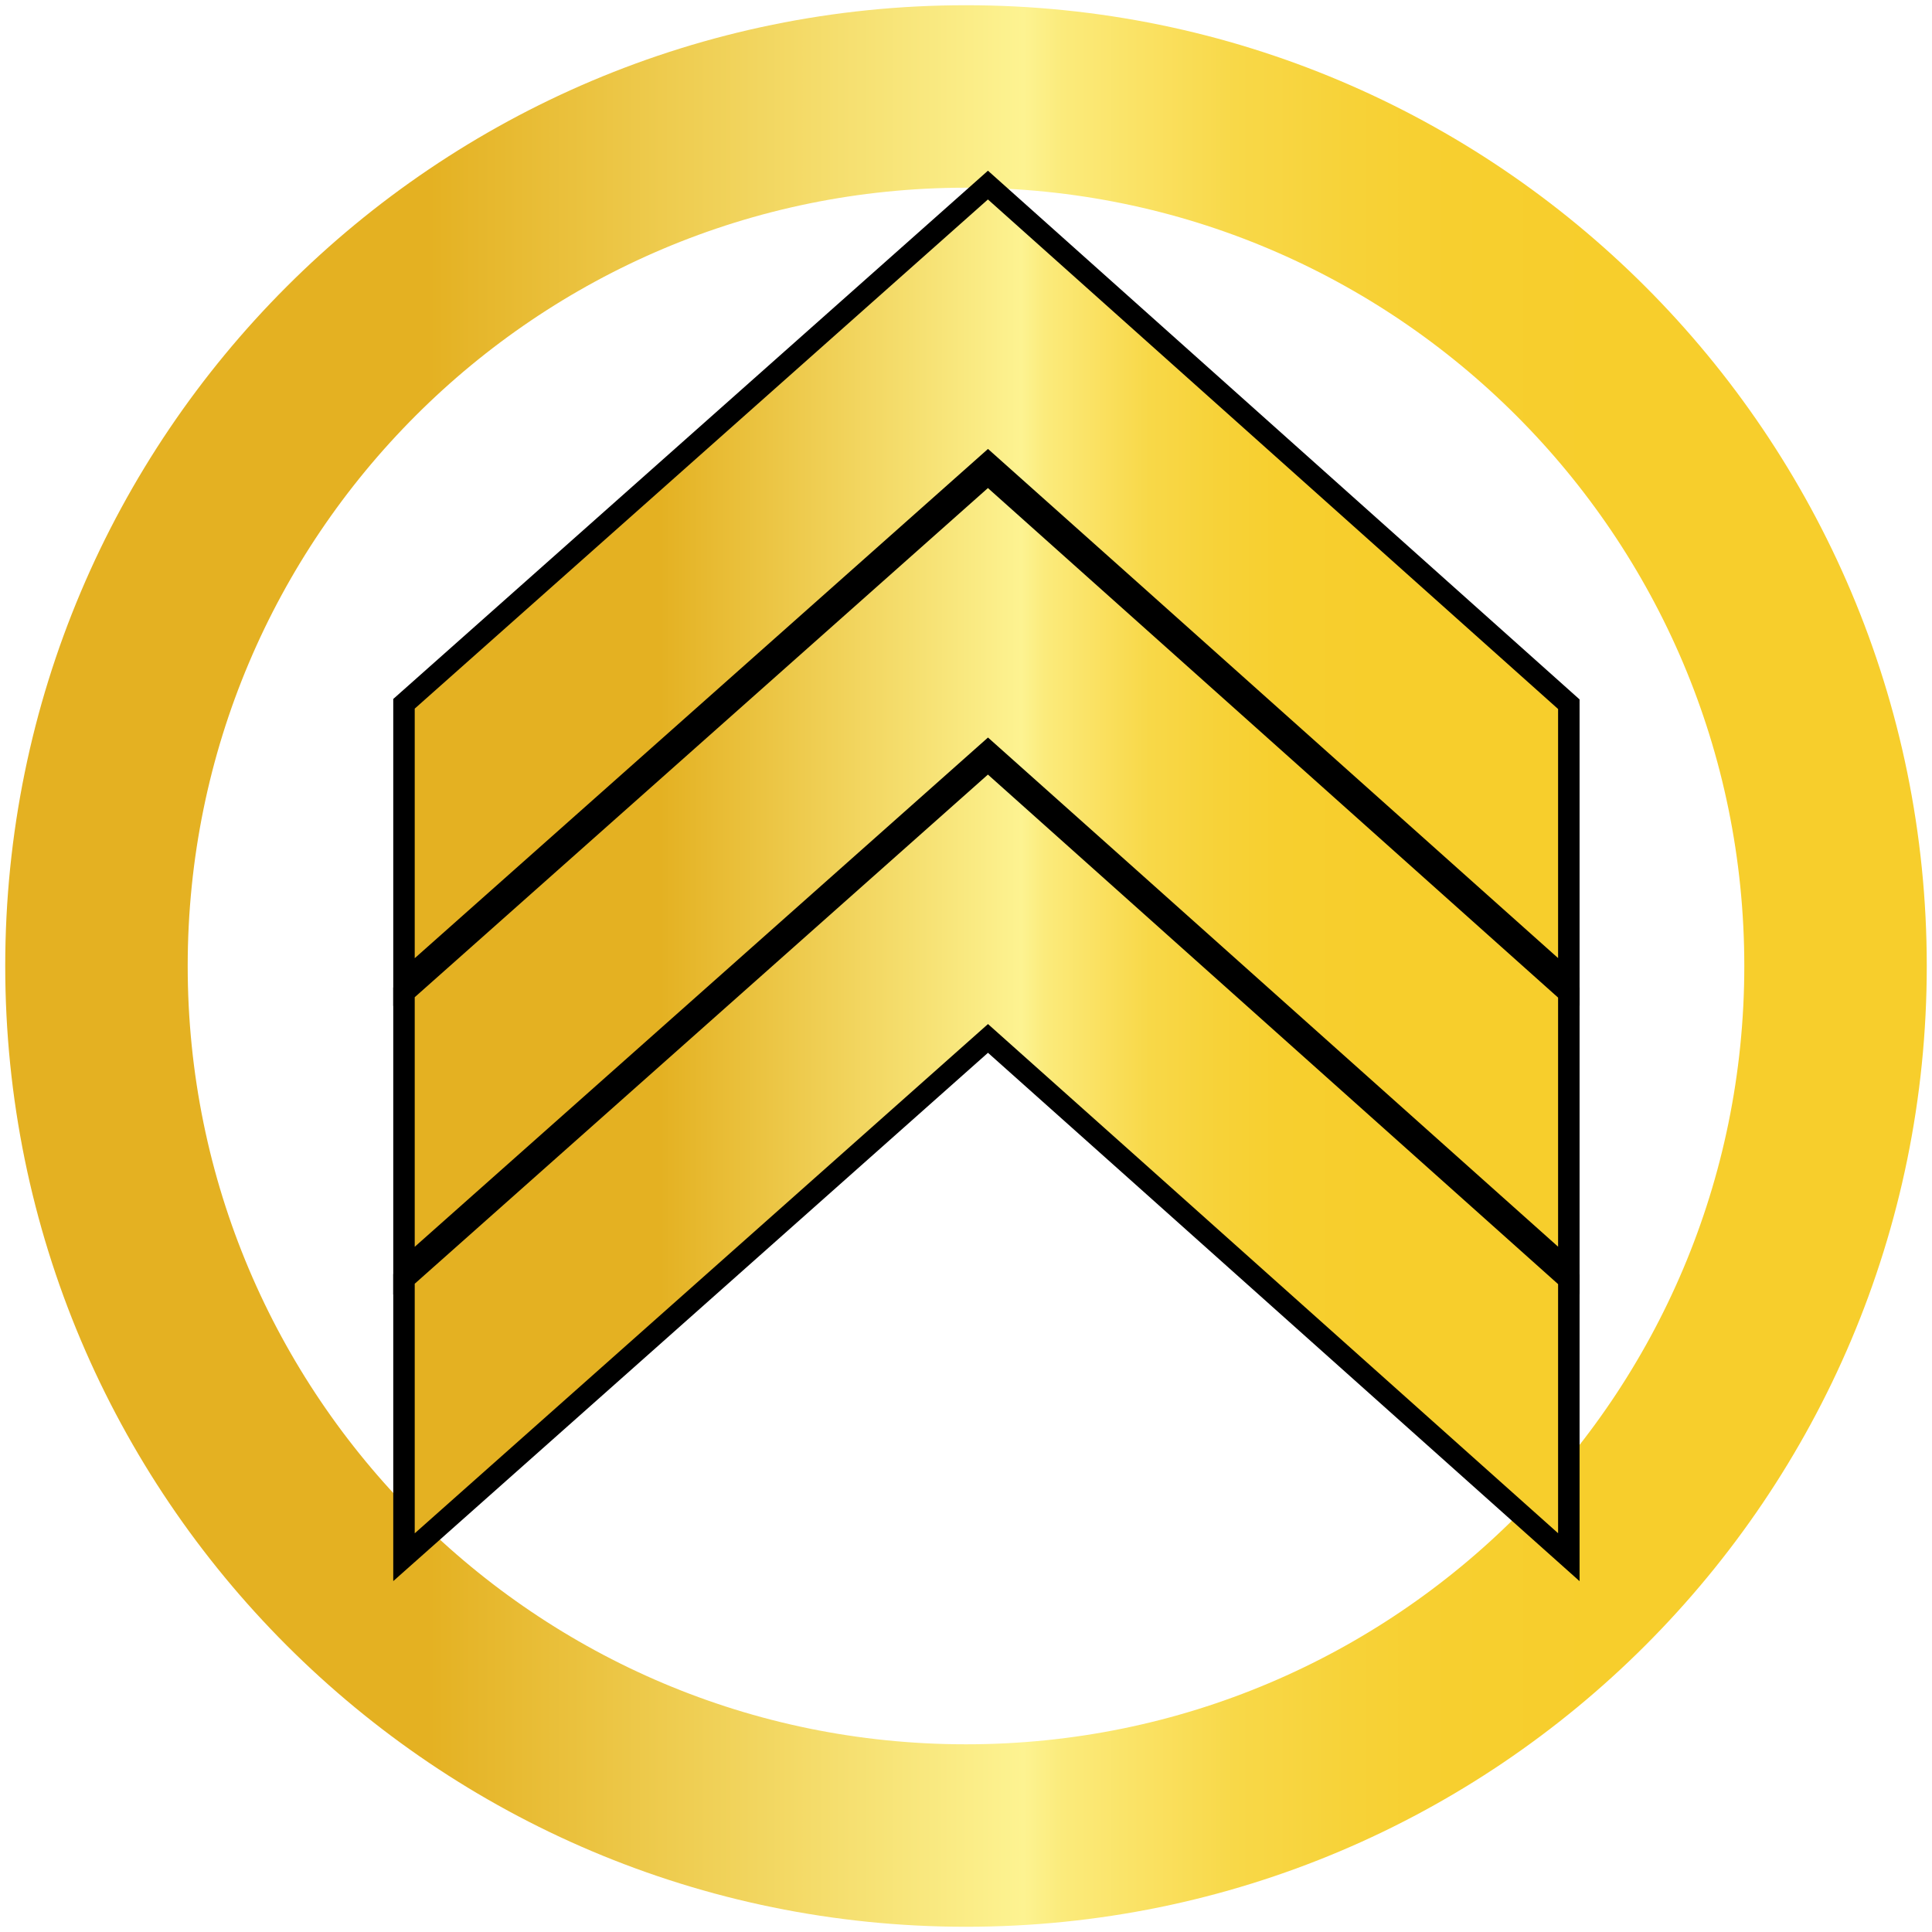
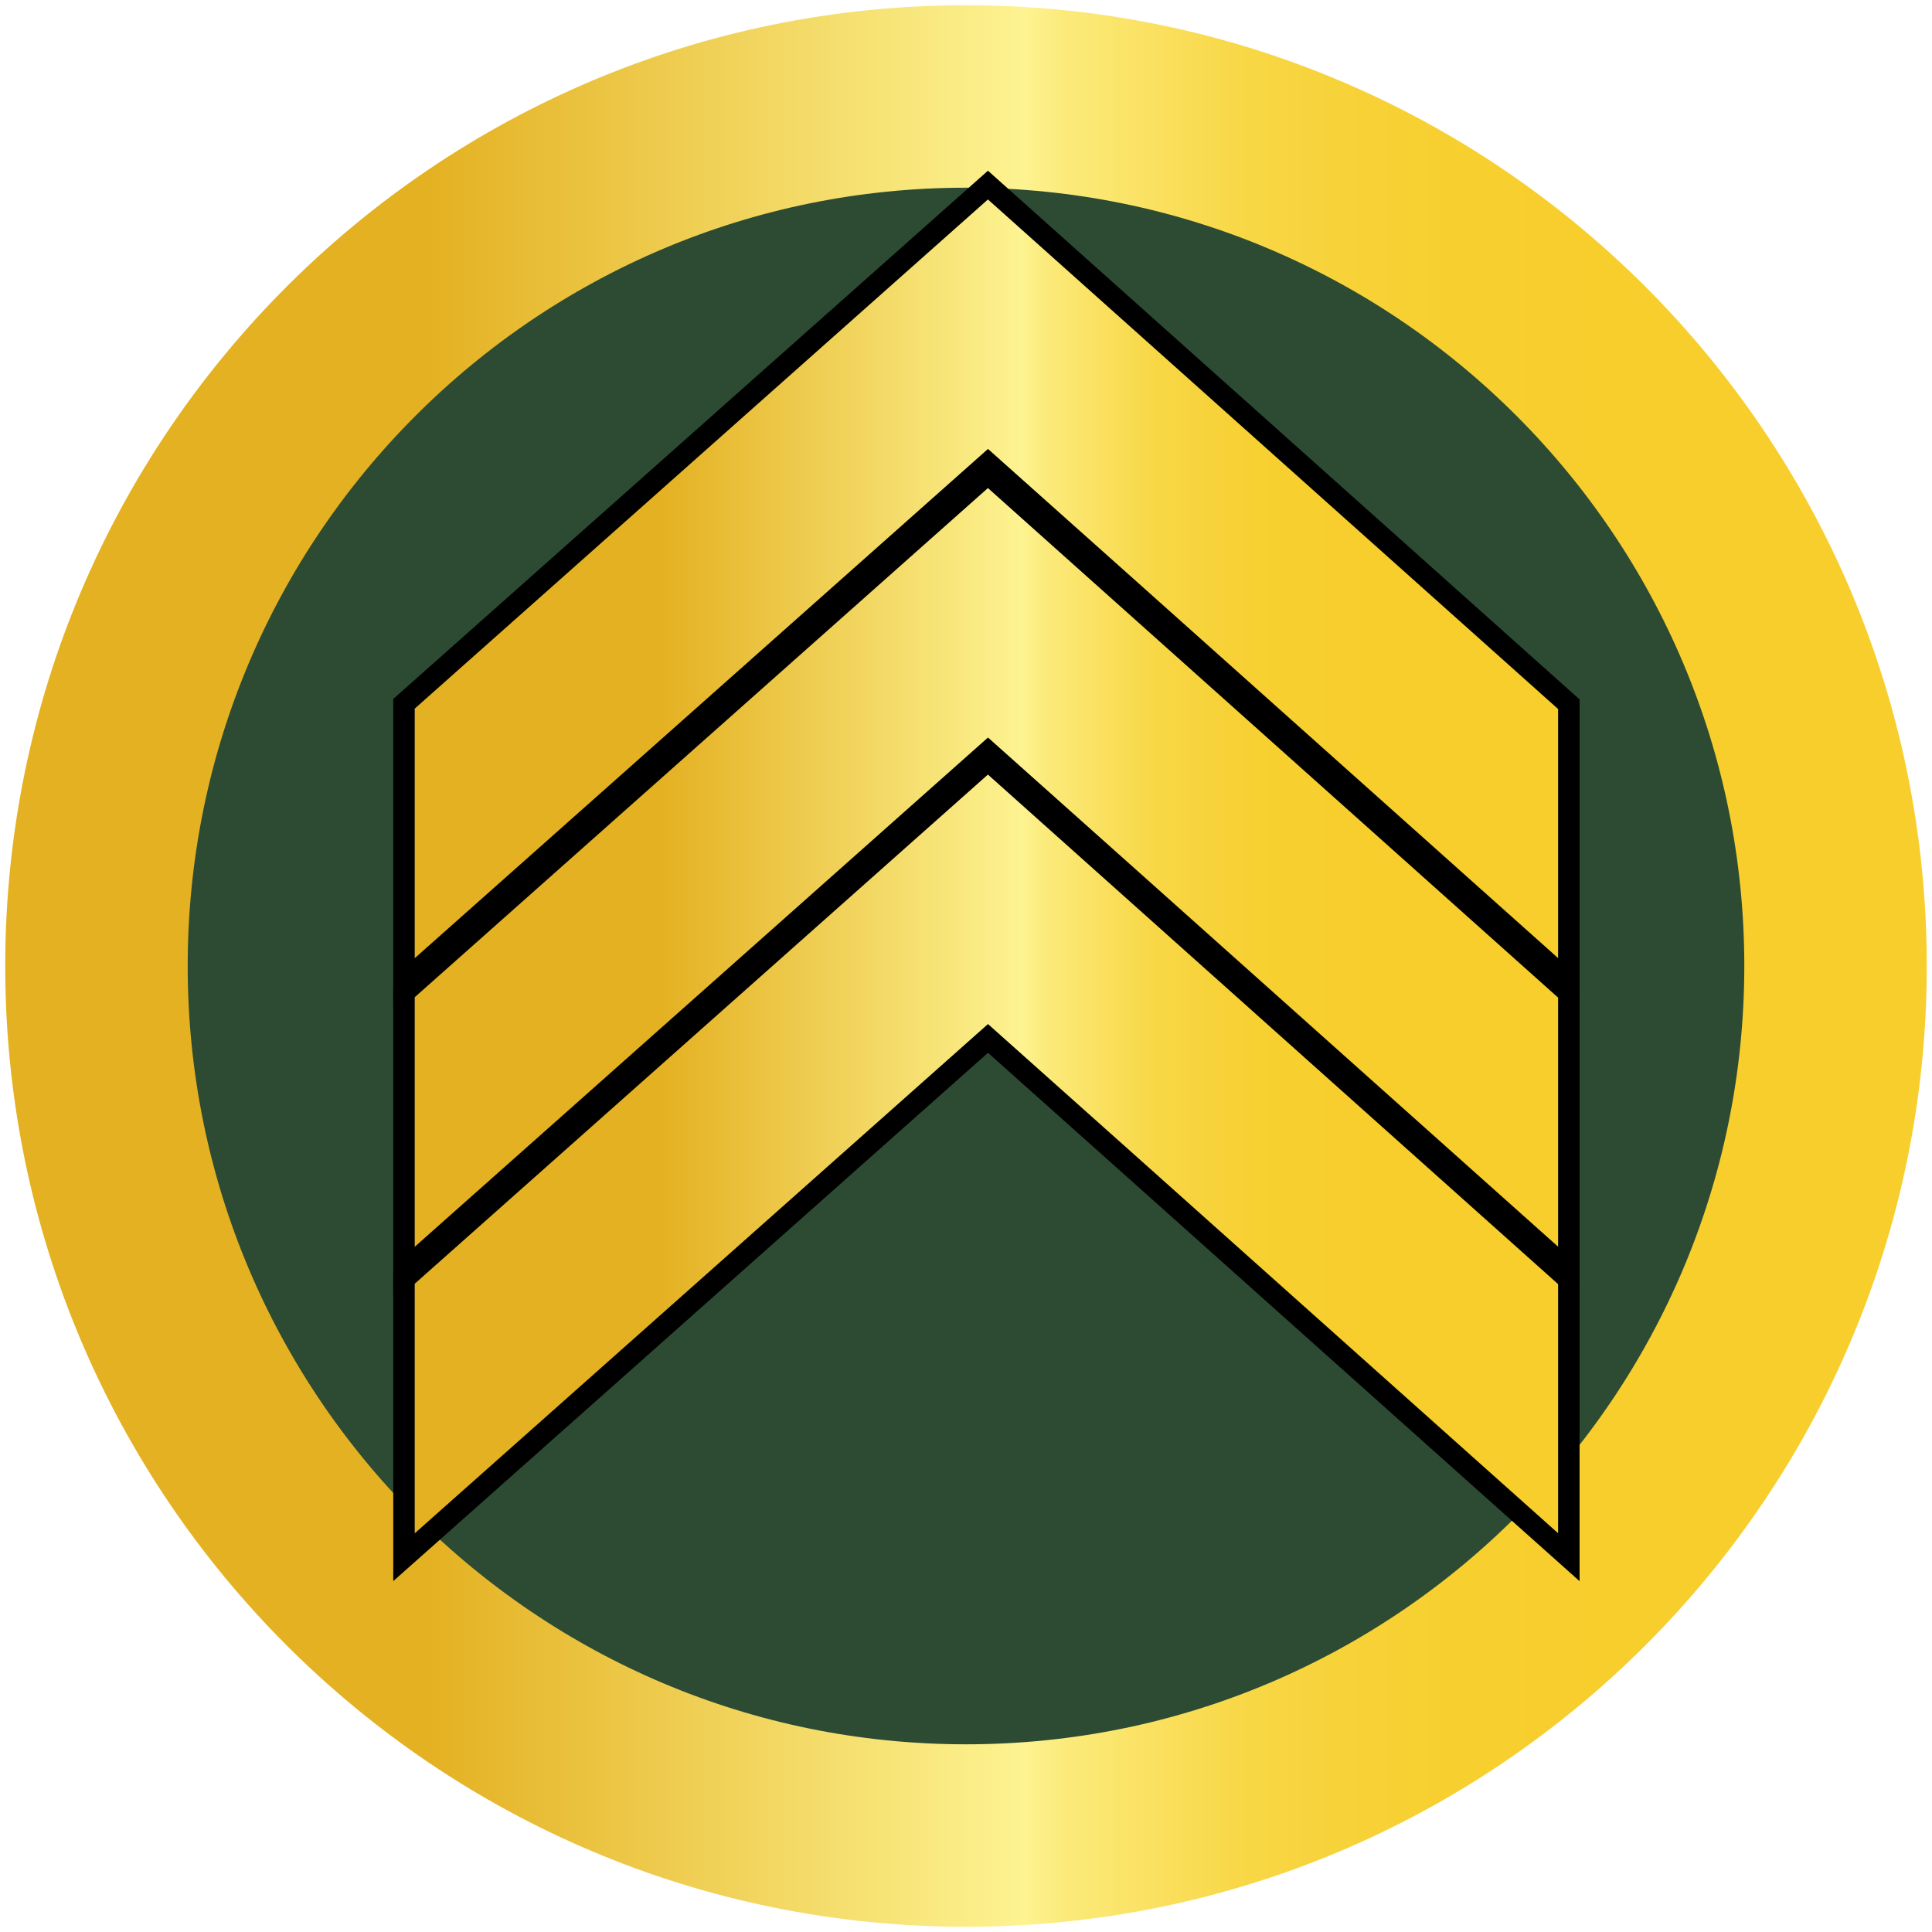
<svg xmlns="http://www.w3.org/2000/svg" id="Layer_1" version="1.1" viewBox="0 0 1440 1440">
  <defs>
    <style>
      .st0 {
        fill: url(#linear-gradient2);
      }

      .st1 {
        fill: url(#linear-gradient1);
      }

      .st2 {
        fill: url(#linear-gradient3);
      }

      .st3 {
-         fill: none;
+         fill: #2c4b32;
        stroke: url(#linear-gradient);
        stroke-width: 136px;
      }
    </style>
    <linearGradient id="linear-gradient" x1="3.9" y1="720" x2="1436.1" y2="720" gradientUnits="userSpaceOnUse">
      <stop offset=".06" stop-color="#e4b122" />
      <stop offset=".22" stop-color="#e4b122" />
      <stop offset=".53" stop-color="#fdf391" />
      <stop offset=".55" stop-color="#fbeb7c" />
      <stop offset=".6" stop-color="#fae05f" />
      <stop offset=".64" stop-color="#f8d848" />
      <stop offset=".7" stop-color="#f7d238" />
      <stop offset=".75" stop-color="#f7cf2f" />
      <stop offset=".83" stop-color="#f7ce2c" />
    </linearGradient>
    <linearGradient id="linear-gradient1" x1="301.1" y1="576.38" x2="1169.31" y2="576.38" gradientTransform="translate(0 1440) scale(1 -1)" gradientUnits="userSpaceOnUse">
      <stop offset=".06" stop-color="#e4b122" />
      <stop offset=".22" stop-color="#e4b122" />
      <stop offset=".53" stop-color="#fdf391" />
      <stop offset=".55" stop-color="#fbeb7c" />
      <stop offset=".6" stop-color="#fae05f" />
      <stop offset=".64" stop-color="#f8d848" />
      <stop offset=".7" stop-color="#f7d238" />
      <stop offset=".75" stop-color="#f7cf2f" />
      <stop offset=".83" stop-color="#f7ce2c" />
    </linearGradient>
    <linearGradient id="linear-gradient2" x1="301.1" y1="789.94" x2="1169.31" y2="789.94" gradientTransform="translate(0 1440) scale(1 -1)" gradientUnits="userSpaceOnUse">
      <stop offset=".06" stop-color="#e4b122" />
      <stop offset=".22" stop-color="#e4b122" />
      <stop offset=".53" stop-color="#fdf391" />
      <stop offset=".55" stop-color="#fbeb7c" />
      <stop offset=".6" stop-color="#fae05f" />
      <stop offset=".64" stop-color="#f8d848" />
      <stop offset=".7" stop-color="#f7d238" />
      <stop offset=".75" stop-color="#f7cf2f" />
      <stop offset=".83" stop-color="#f7ce2c" />
    </linearGradient>
    <linearGradient id="linear-gradient3" x1="301.1" y1="1005.03" x2="1169.31" y2="1005.03" gradientTransform="translate(0 1440) scale(1 -1)" gradientUnits="userSpaceOnUse">
      <stop offset=".06" stop-color="#e4b122" />
      <stop offset=".22" stop-color="#e4b122" />
      <stop offset=".53" stop-color="#fdf391" />
      <stop offset=".55" stop-color="#fbeb7c" />
      <stop offset=".6" stop-color="#fae05f" />
      <stop offset=".64" stop-color="#f8d848" />
      <stop offset=".7" stop-color="#f7d238" />
      <stop offset=".75" stop-color="#f7cf2f" />
      <stop offset=".83" stop-color="#f7ce2c" />
    </linearGradient>
  </defs>
  <path class="st3" d="M1368.1,720c0,357.94-290.16,648.1-648.1,648.1S71.9,1077.94,71.9,720,362.06,71.9,720,71.9s648.1,290.16,648.1,648.1Z" />
  <g>
    <g>
      <path class="st1" d="M301.1,953.22l435.24-386.62,432.97,386.92v207.1l-70.01-62.5c-49.16-43.89-98.3-87.8-147.43-131.72-70.3-62.83-142.95-127.75-215.49-192.44-87.12,77.44-175.18,155.66-260.63,231.55l-174.64,155.13v-207.42h0Z" />
      <path d="M736.33,577.32l424.98,379.79v185.66l-56.68-50.61c-49.16-43.89-98.3-87.8-147.43-131.71-72.36-64.67-146.94-131.32-220.81-197.18-88.85,78.98-178.77,158.84-265.95,236.28l-161.33,143.3v-186.02l427.22-379.5M736.36,555.89l-10.66,9.47-427.22,379.5-5.37,4.77v228.83l26.63-23.65,161.33-143.3c79.28-70.42,168.72-149.86,255.31-226.82,70.5,62.87,141.44,126.27,210.16,187.69l1.35,1.21c47.87,42.78,97.38,87.02,146.09,130.51l56.68,50.61,26.66,23.8v-228.55l-5.34-4.77-424.98-379.79-10.63-9.5h-.01Z" />
    </g>
    <g>
      <path class="st0" d="M301.1,739.66l435.24-386.62,432.97,386.92v207.1l-70.01-62.5c-49.16-43.89-98.3-87.8-147.43-131.72-70.2-62.74-142.72-127.55-215.49-192.44-87.12,77.44-175.18,155.66-260.63,231.55l-174.64,155.13v-207.42h0Z" />
      <path d="M736.33,363.76l424.98,379.79v185.66l-56.68-50.61c-49.16-43.89-98.3-87.8-147.43-131.71-72.36-64.67-146.94-131.32-220.81-197.18-88.85,78.98-178.77,158.84-265.95,236.28l-161.33,143.3v-186.02l427.22-379.5M736.36,342.33l-10.66,9.47-427.22,379.5-5.37,4.77v228.83l26.63-23.65,161.33-143.3c79.28-70.42,168.72-149.86,255.31-226.82,70.43,62.81,141.41,126.25,210.16,187.69l.42.38c48.18,43.06,97.99,87.58,147.02,131.34l56.68,50.61,26.66,23.8v-228.55l-5.34-4.77-424.98-379.79-10.63-9.5h-.01Z" />
    </g>
    <g>
      <path class="st2" d="M301.1,524.57l435.24-386.62,432.97,386.92v207.1l-70.01-62.5c-49.16-43.89-98.3-87.8-147.43-131.72-70.42-62.93-143.18-127.96-215.49-192.44-87.12,77.44-175.18,155.65-260.63,231.55l-174.64,155.13v-207.42h0Z" />
      <path d="M736.33,148.66l424.98,379.79v185.66l-56.68-50.61c-49.16-43.89-98.3-87.8-147.43-131.71-72.36-64.67-146.94-131.32-220.81-197.18-88.85,78.98-178.77,158.84-265.95,236.28l-161.33,143.3v-186.02l427.22-379.5M736.36,127.23l-10.66,9.47-427.22,379.5-5.37,4.77v228.83l26.63-23.65,161.33-143.3c79.28-70.42,168.72-149.86,255.31-226.82,70.55,62.92,141.47,126.3,210.16,187.69l.42.38c48.18,43.06,97.99,87.58,147.02,131.34l56.68,50.61,26.66,23.8v-228.55l-5.34-4.77-424.98-379.79-10.63-9.5h-.01Z" />
    </g>
  </g>
</svg>
